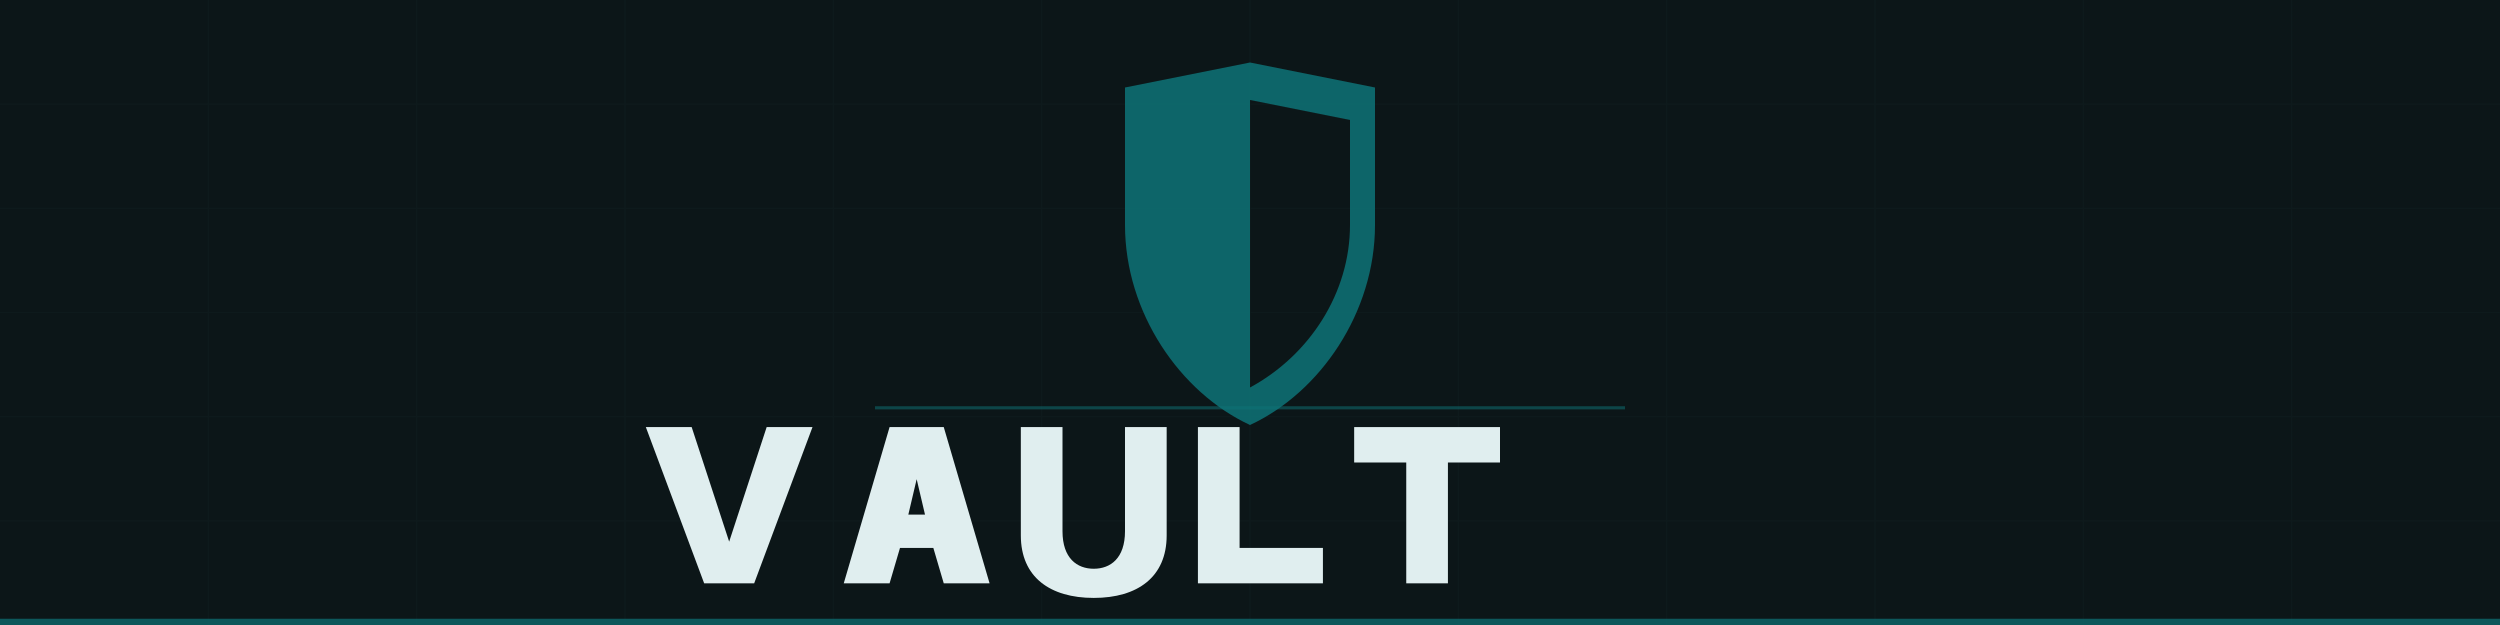
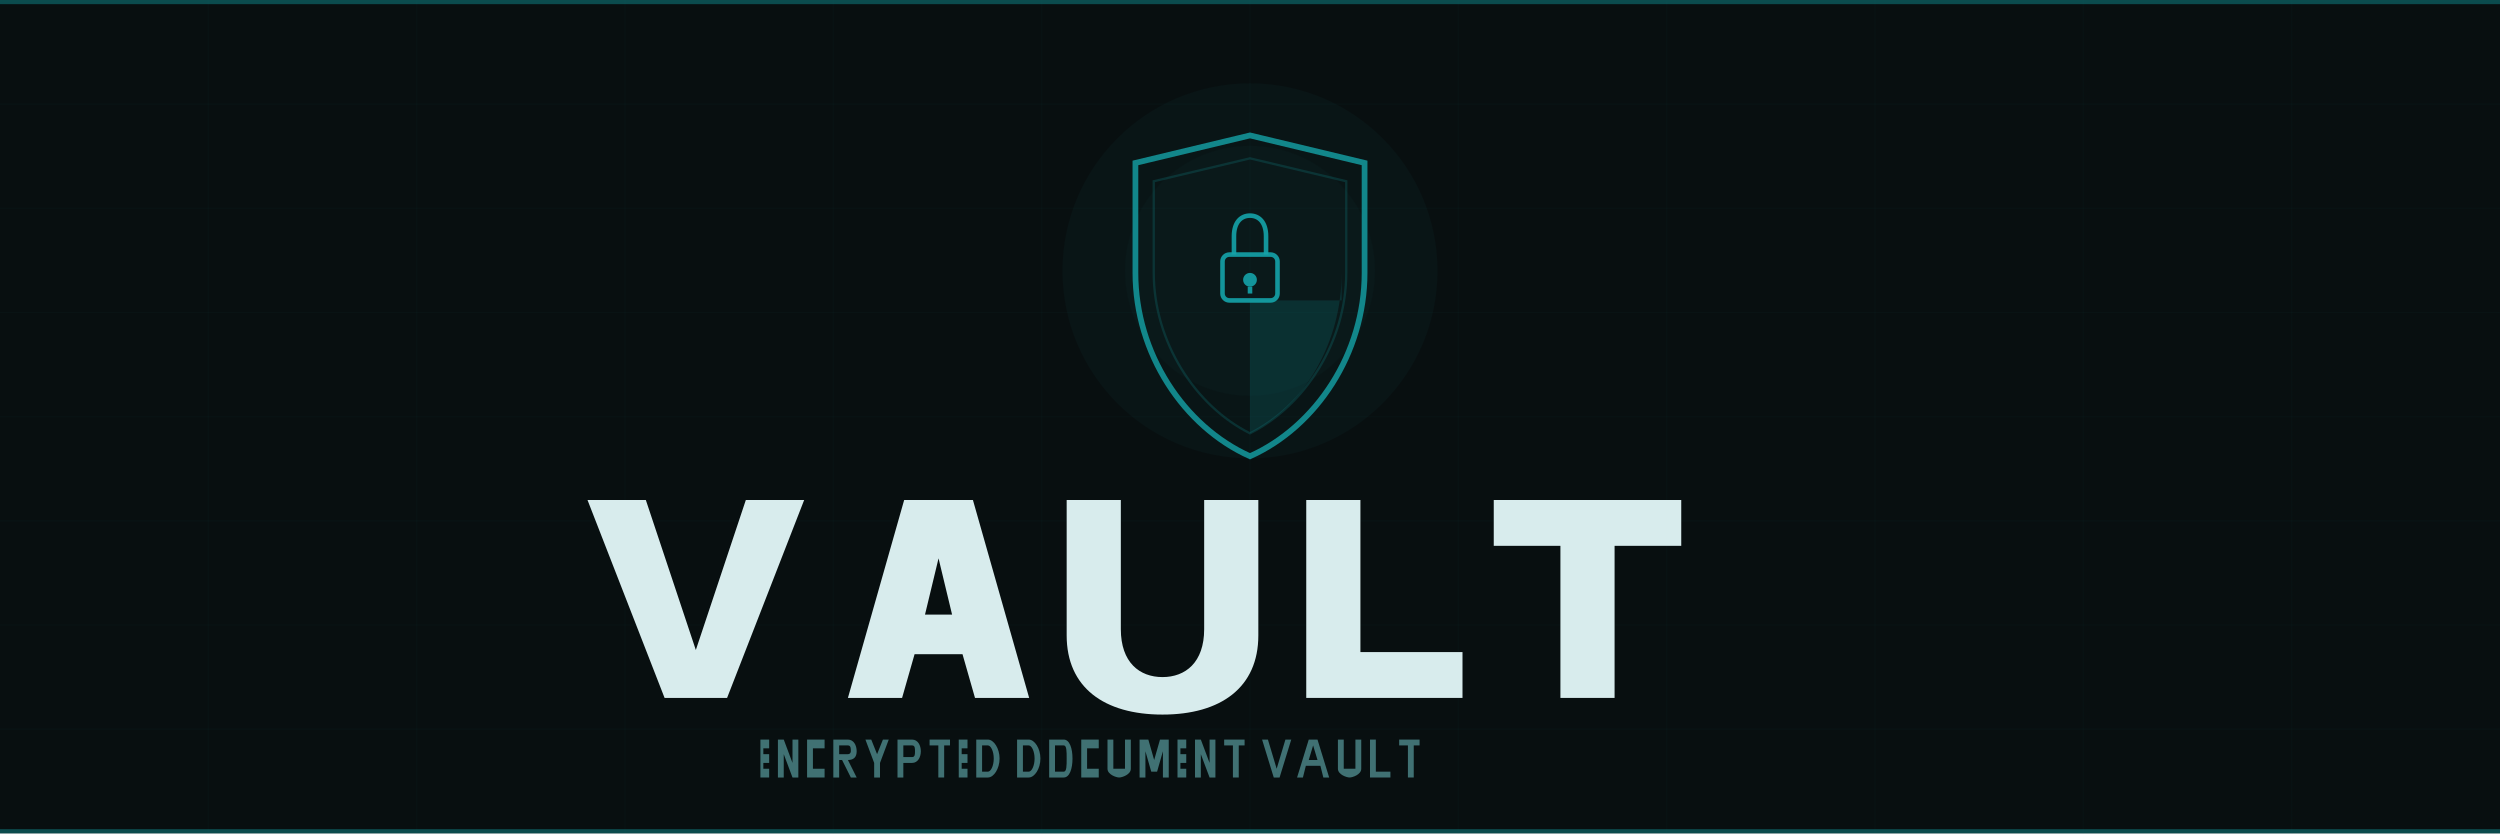
- <svg xmlns="http://www.w3.org/2000/svg" viewBox="0 0 1200 300" fill="none">
-   <rect width="1200" height="300" fill="#0c1618" />
-   <g opacity="0.035" stroke="#4ea8ab" stroke-width="0.5">
-     <line x1="0" y1="50" x2="1200" y2="50" />
-     <line x1="0" y1="100" x2="1200" y2="100" />
-     <line x1="0" y1="150" x2="1200" y2="150" />
-     <line x1="0" y1="200" x2="1200" y2="200" />
-     <line x1="0" y1="250" x2="1200" y2="250" />
-     <line x1="100" y1="0" x2="100" y2="300" />
-     <line x1="200" y1="0" x2="200" y2="300" />
-     <line x1="300" y1="0" x2="300" y2="300" />
-     <line x1="400" y1="0" x2="400" y2="300" />
-     <line x1="500" y1="0" x2="500" y2="300" />
-     <line x1="600" y1="0" x2="600" y2="300" />
-     <line x1="700" y1="0" x2="700" y2="300" />
-     <line x1="800" y1="0" x2="800" y2="300" />
-     <line x1="900" y1="0" x2="900" y2="300" />
-     <line x1="1000" y1="0" x2="1000" y2="300" />
-     <line x1="1100" y1="0" x2="1100" y2="300" />
+ <svg xmlns="http://www.w3.org/2000/svg" viewBox="0 0 1200 400" fill="none">
+   <rect width="1200" height="400" fill="#080f10" />
+   <g opacity="0.02">
+     <rect y="0" width="1200" height="1" fill="#0d7377">
+       <animate attributeName="y" from="0" to="400" dur="8s" repeatCount="indefinite" />
+     </rect>
+     <rect y="0" width="1200" height="1" fill="#0d7377">
+       <animate attributeName="y" from="0" to="400" dur="8s" begin="2s" repeatCount="indefinite" />
+     </rect>
+     <rect y="0" width="1200" height="1" fill="#0d7377">
+       <animate attributeName="y" from="0" to="400" dur="8s" begin="4s" repeatCount="indefinite" />
+     </rect>
+     <rect y="0" width="1200" height="1" fill="#0d7377">
+       <animate attributeName="y" from="0" to="400" dur="8s" begin="6s" repeatCount="indefinite" />
+     </rect>
  </g>
-   <g transform="translate(540, 30) scale(1.2)" fill="#0d7377" opacity="0.85">
-     <path d="M50 0L0 10C0 10 0 50 0 65C0 100 22 132 50 145C78 132 100 100 100 65C100 50 100 10 100 10L50 0ZM50 75V15L90 23V65C90 92 74 117 50 130V75Z" />
+   <g stroke="#0d7377" stroke-width="0.5">
+     <g opacity="0.04">
+       <line x1="0" y1="50" x2="1200" y2="50" />
+       <line x1="0" y1="100" x2="1200" y2="100" />
+       <line x1="0" y1="150" x2="1200" y2="150" />
+       <line x1="0" y1="200" x2="1200" y2="200" />
+       <line x1="0" y1="250" x2="1200" y2="250" />
+       <line x1="0" y1="300" x2="1200" y2="300" />
+       <line x1="0" y1="350" x2="1200" y2="350" />
+     </g>
+     <g opacity="0.04">
+       <line x1="100" y1="0" x2="100" y2="400" />
+       <line x1="200" y1="0" x2="200" y2="400" />
+       <line x1="300" y1="0" x2="300" y2="400" />
+       <line x1="400" y1="0" x2="400" y2="400" />
+       <line x1="500" y1="0" x2="500" y2="400" />
+       <line x1="600" y1="0" x2="600" y2="400" />
+       <line x1="700" y1="0" x2="700" y2="400" />
+       <line x1="800" y1="0" x2="800" y2="400" />
+       <line x1="900" y1="0" x2="900" y2="400" />
+       <line x1="1000" y1="0" x2="1000" y2="400" />
+       <line x1="1100" y1="0" x2="1100" y2="400" />
+     </g>
  </g>
-   <g transform="translate(310, 205)" fill="#e0eeef">
-     <path d="M0 0L22 0L40 55L58 0L80 0L52 75L28 75Z" />
-     <path d="M95 75L117 0L143 0L165 75L143 75L138 58L122 58L117 75ZM126 42L134 42L130 25Z" />
-     <path d="M180 0L200 0L200 50C200 63 207 68 215 68C223 68 230 63 230 50L230 0L250 0L250 52C250 72 236 82 215 82C194 82 180 72 180 52Z" />
-     <path d="M265 0L285 0L285 58L325 58L325 75L265 75Z" />
-     <path d="M340 0L410 0L410 17L385 17L385 75L365 75L365 17L340 17Z" />
+   <circle cx="600" cy="130" r="90" fill="#0d7377" opacity="0.06">
+     <animate attributeName="r" values="85;95;85" dur="4s" repeatCount="indefinite" />
+     <animate attributeName="opacity" values="0.05;0.09;0.05" dur="4s" repeatCount="indefinite" />
+   </circle>
+   <circle cx="600" cy="130" r="60" fill="#0d7377" opacity="0.04">
+     <animate attributeName="r" values="55;65;55" dur="4s" begin="0.5s" repeatCount="indefinite" />
+   </circle>
+   <g transform="translate(545, 65) scale(1.1)">
+     <path d="M50 0L0 12V60C0 95 21 127 50 140C79 127 100 95 100 60V12L50 0Z" fill="none" stroke="#14a3a8" stroke-width="2.5" opacity="0.8" />
+     <path d="M50 10L8 20V60C8 90 26 118 50 130C74 118 92 90 92 60V20L50 10Z" fill="none" stroke="#0d7377" stroke-width="1" opacity="0.3" />
+     <path d="M50 130V72H90V60C90 90 74 118 50 130Z" fill="#0d7377" opacity="0.25" />
+     <rect x="38" y="52" width="24" height="20" rx="3" fill="none" stroke="#14a3a8" stroke-width="2" opacity="0.9" />
+     <path d="M43 52V44C43 38 46 35 50 35C54 35 57 38 57 44V52" fill="none" stroke="#14a3a8" stroke-width="2" opacity="0.9" />
+     <circle cx="50" cy="63" r="3" fill="#14a3a8" opacity="0.9" />
+     <line x1="50" y1="66" x2="50" y2="69" stroke="#14a3a8" stroke-width="2" opacity="0.9" />
  </g>
-   <rect x="420" y="195" width="360" height="1.5" fill="#0d7377" opacity="0.5" />
-   <rect x="0" y="297" width="1200" height="3" fill="#0d7377" opacity="0.7" />
+   <g transform="translate(282, 240)" fill="#d8eced">
+     <path d="M0 0L28 0L52 72L76 0L104 0L67 95L37 95Z" />
+     <path d="M125 95L152 0L185 0L212 95L186 95L180 74L157 74L151 95ZM162 55L175 55L168.5 28Z" />
+     <path d="M230 0L256 0L256 62C256 78 265 85 276 85C287 85 296 78 296 62L296 0L322 0L322 65C322 90 304 103 276 103C248 103 230 90 230 65Z" />
+     <path d="M345 0L371 0L371 73L420 73L420 95L345 95Z" />
+     <path d="M435 0L525 0L525 22L493 22L493 95L467 95L467 22L435 22Z" />
+   </g>
+   <g transform="translate(365, 355)" fill="#4d8a8c" opacity="0.8">
+     <path d="M0 0L3 0L3 3L1 3L1 5L3 5L3 8L1 8L1 10L3 10L3 13L0 13Z" transform="scale(1.4)" />
+     <path d="M6 0L8 0L11 8L11 0L13 0L13 13L11 13L8 5L8 13L6 13Z" transform="scale(1.4)" />
+     <path d="M16 3L16 0L22 0L22 3L18 3L18 10L22 10L22 13L16 13Z" transform="scale(1.4)" />
+     <path d="M25 0L30 0C32 0 33 2 33 4C33 6 32 7 30 7L33 13L31 13L28 7L27 7L27 13L25 13ZM27 2L27 5L30 5C31 5 31 4 31 4C31 3 31 2 30 2Z" transform="scale(1.4)" />
+     <path d="M36 0L38 0L40 5L42 0L44 0L41 8L41 13L39 13L39 8Z" transform="scale(1.4)" />
+     <path d="M47 0L52 0C54 0 55 2 55 4C55 6 54 8 52 8L49 8L49 13L47 13ZM49 2L49 6L52 6C53 6 53 5 53 4C53 3 53 2 52 2Z" transform="scale(1.4)" />
+     <path d="M58 0L65 0L65 2L63 2L63 13L61 13L61 2L58 2Z" transform="scale(1.4)" />
+     <path d="M68 0L71 0L71 3L69 3L69 5L71 5L71 8L69 8L69 10L71 10L71 13L68 13Z" transform="scale(1.4)" />
+     <path d="M74 0L78 0C80 0 82 3 82 6.5C82 10 80 13 78 13L74 13ZM76 2L76 11L78 11C79 11 80 9 80 6.5C80 4 79 2 78 2Z" transform="scale(1.4)" />
+     <path d="M88 0L92 0C94 0 96 3 96 6.5C96 10 94 13 92 13L88 13ZM90 2L90 11L92 11C93 11 94 9 94 6.5C94 4 93 2 92 2Z" transform="scale(1.4)" />
+     <path d="M99 0L104 0C106 0 107 3 107 6.5C107 10 106 13 104 13L99 13ZM101 2L101 11L104 11C105 11 105 9 105 6.5C105 4 105 2 104 2Z" transform="scale(1.4)" />
+     <path d="M110 3L110 0L116 0L116 3L112 3L112 10L116 10L116 13L110 13Z" transform="scale(1.4)" />
+     <path d="M119 0L121 0L121 10L125 10L125 0L127 0L127 10C127 12 124 13 123 13C122 13 119 12 119 10Z" transform="scale(1.4)" />
+     <path d="M130 0L133 0L135 7L137 0L140 0L140 13L138 13L138 4L136 11L134 11L132 4L132 13L130 13Z" transform="scale(1.4)" />
+     <path d="M143 0L146 0L146 3L144 3L144 5L146 5L146 8L144 8L144 10L146 10L146 13L143 13Z" transform="scale(1.4)" />
+     <path d="M149 0L151 0L154 8L154 0L156 0L156 13L154 13L151 5L151 13L149 13Z" transform="scale(1.4)" />
+     <path d="M159 0L166 0L166 2L164 2L164 13L162 13L162 2L159 2Z" transform="scale(1.4)" />
+     <path d="M172 0L174 0L177 10L180 0L182 0L178 13L176 13Z" transform="scale(1.4)" />
+     <path d="M184 13L188 0L191 0L195 13L193 13L192 9L187 9L186 13ZM188 7L191 7L189.5 2Z" transform="scale(1.4)" />
+     <path d="M198 0L200 0L200 10L204 10L204 0L206 0L206 10C206 12 203 13 202 13C201 13 198 12 198 10Z" transform="scale(1.4)" />
+     <path d="M209 0L211 0L211 11L216 11L216 13L209 13Z" transform="scale(1.4)" />
+     <path d="M219 0L226 0L226 2L224 2L224 13L222 13L222 2L219 2Z" transform="scale(1.4)" />
+   </g>
+   <rect x="0" y="0" width="1200" height="2" fill="#0d7377" opacity="0.6" />
+   <rect x="0" y="398" width="1200" height="2" fill="#0d7377" opacity="0.6" />
</svg>
